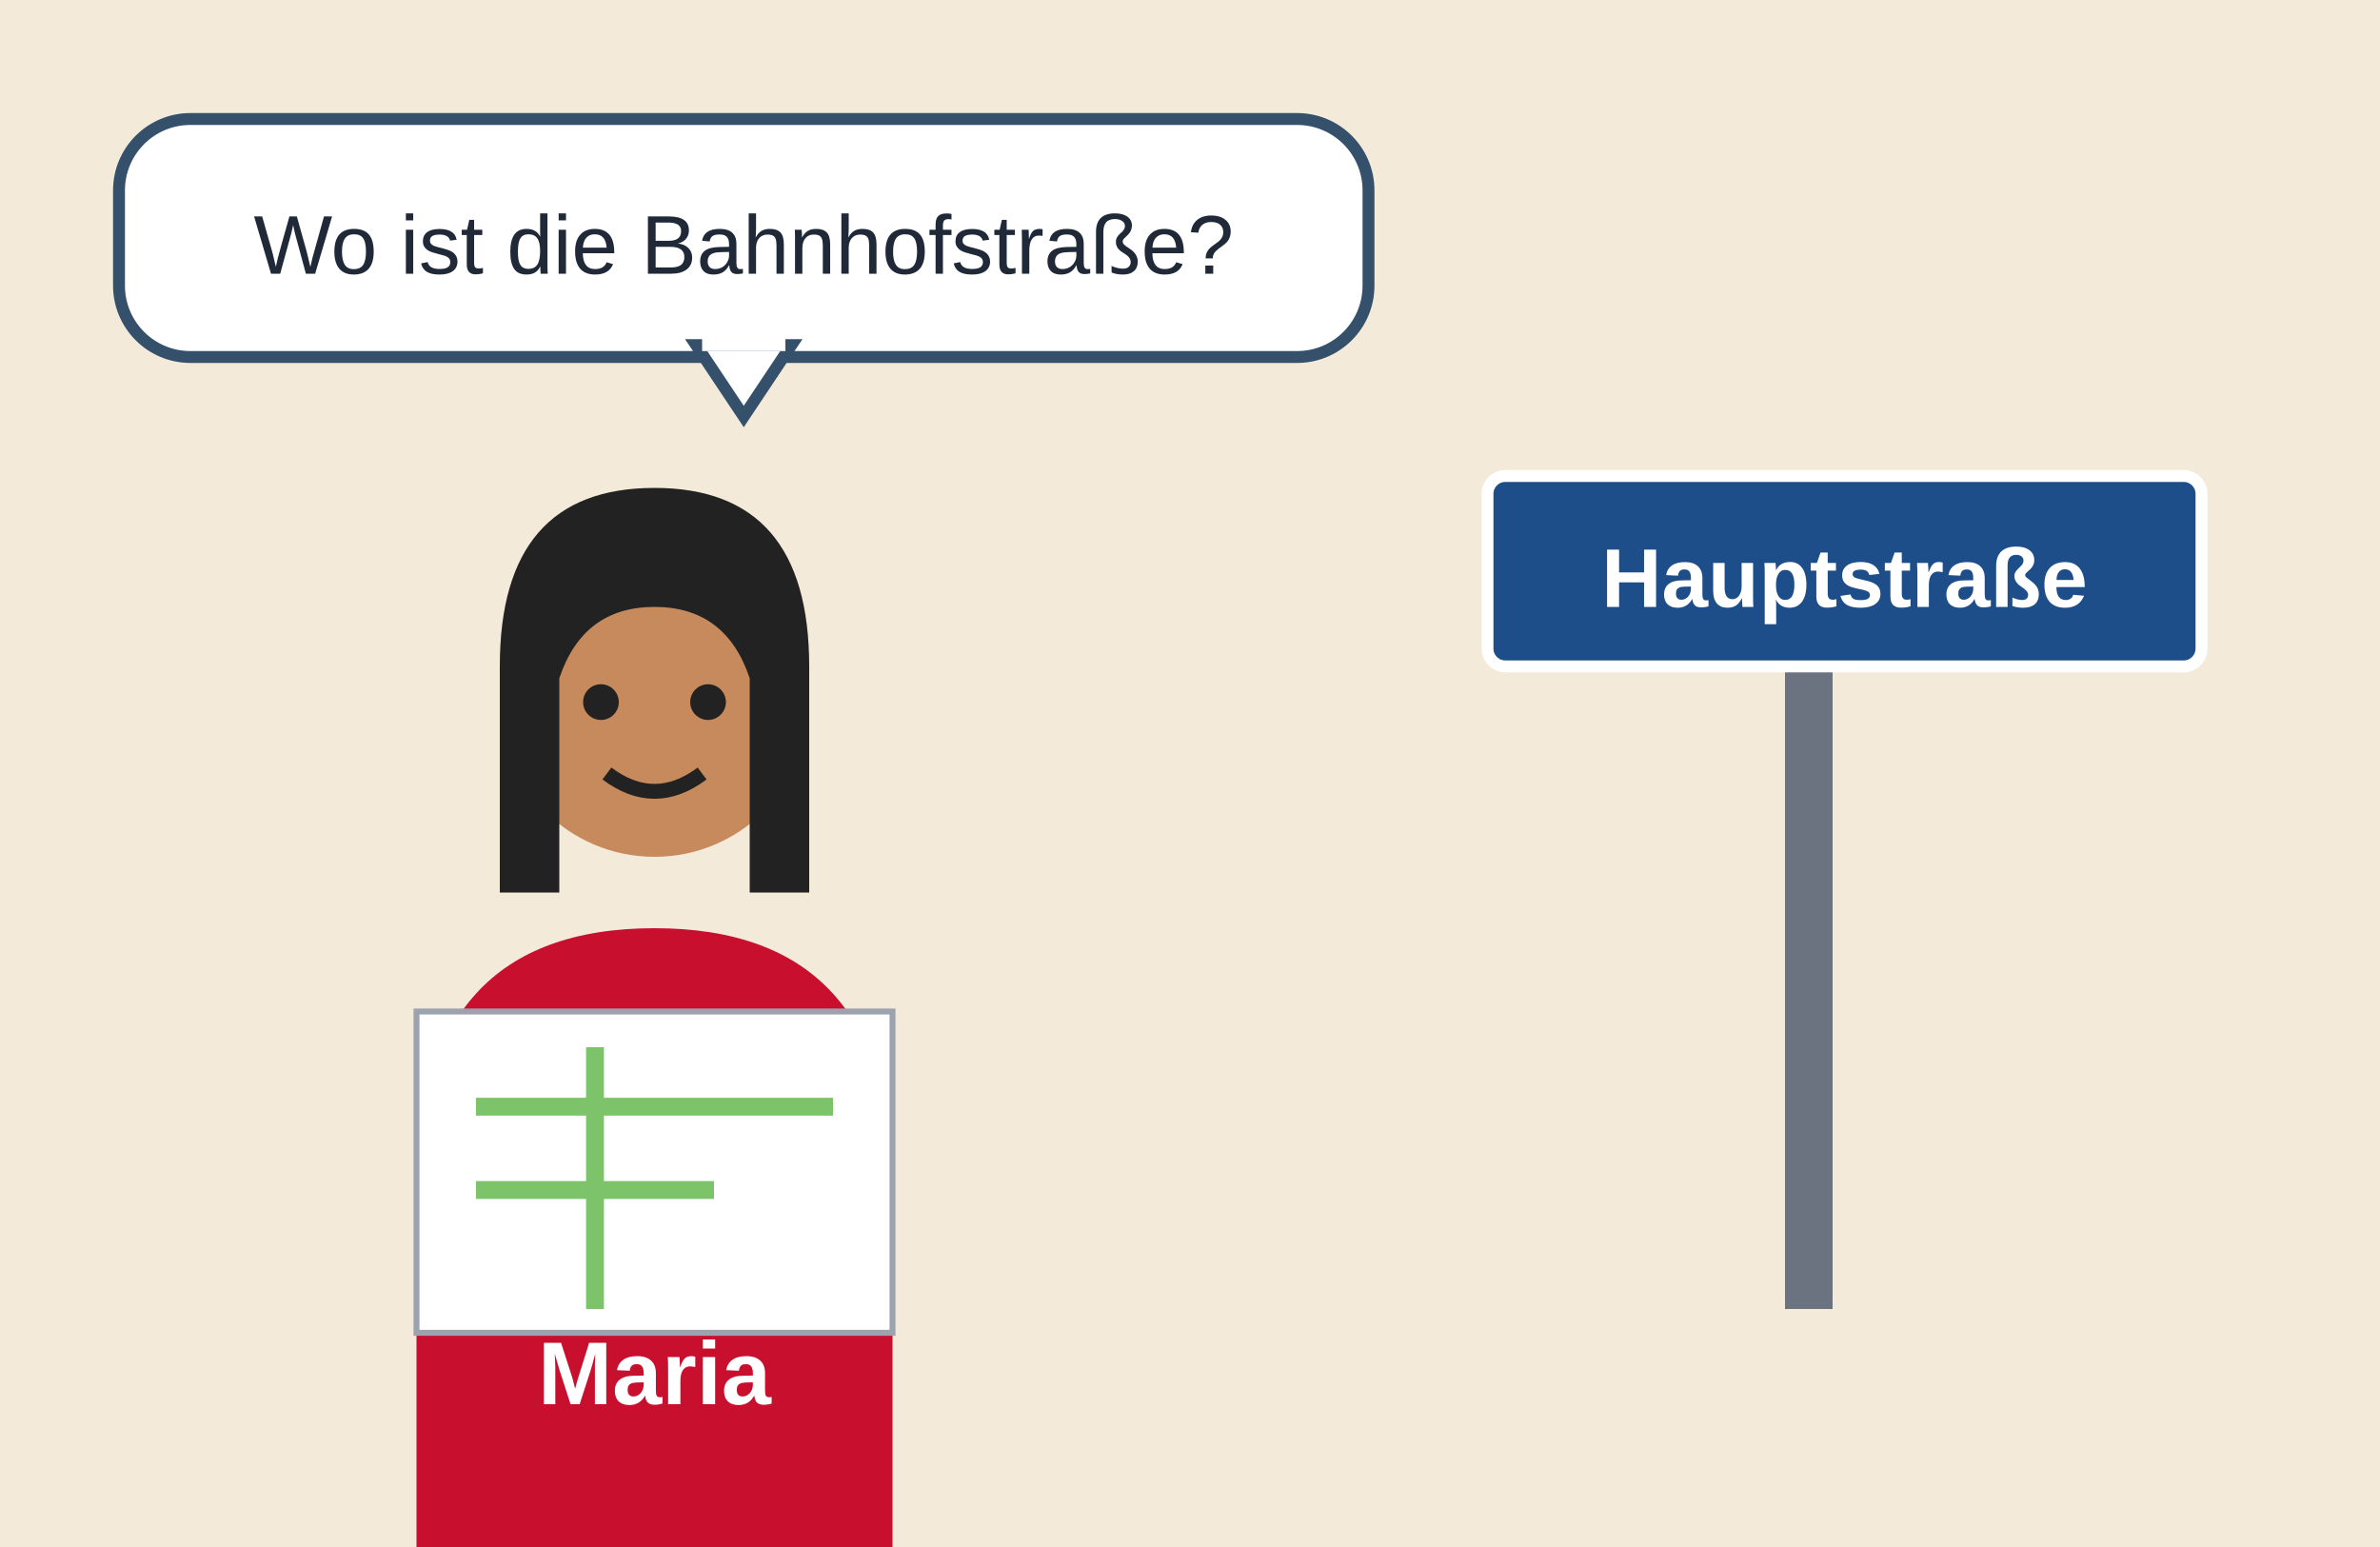
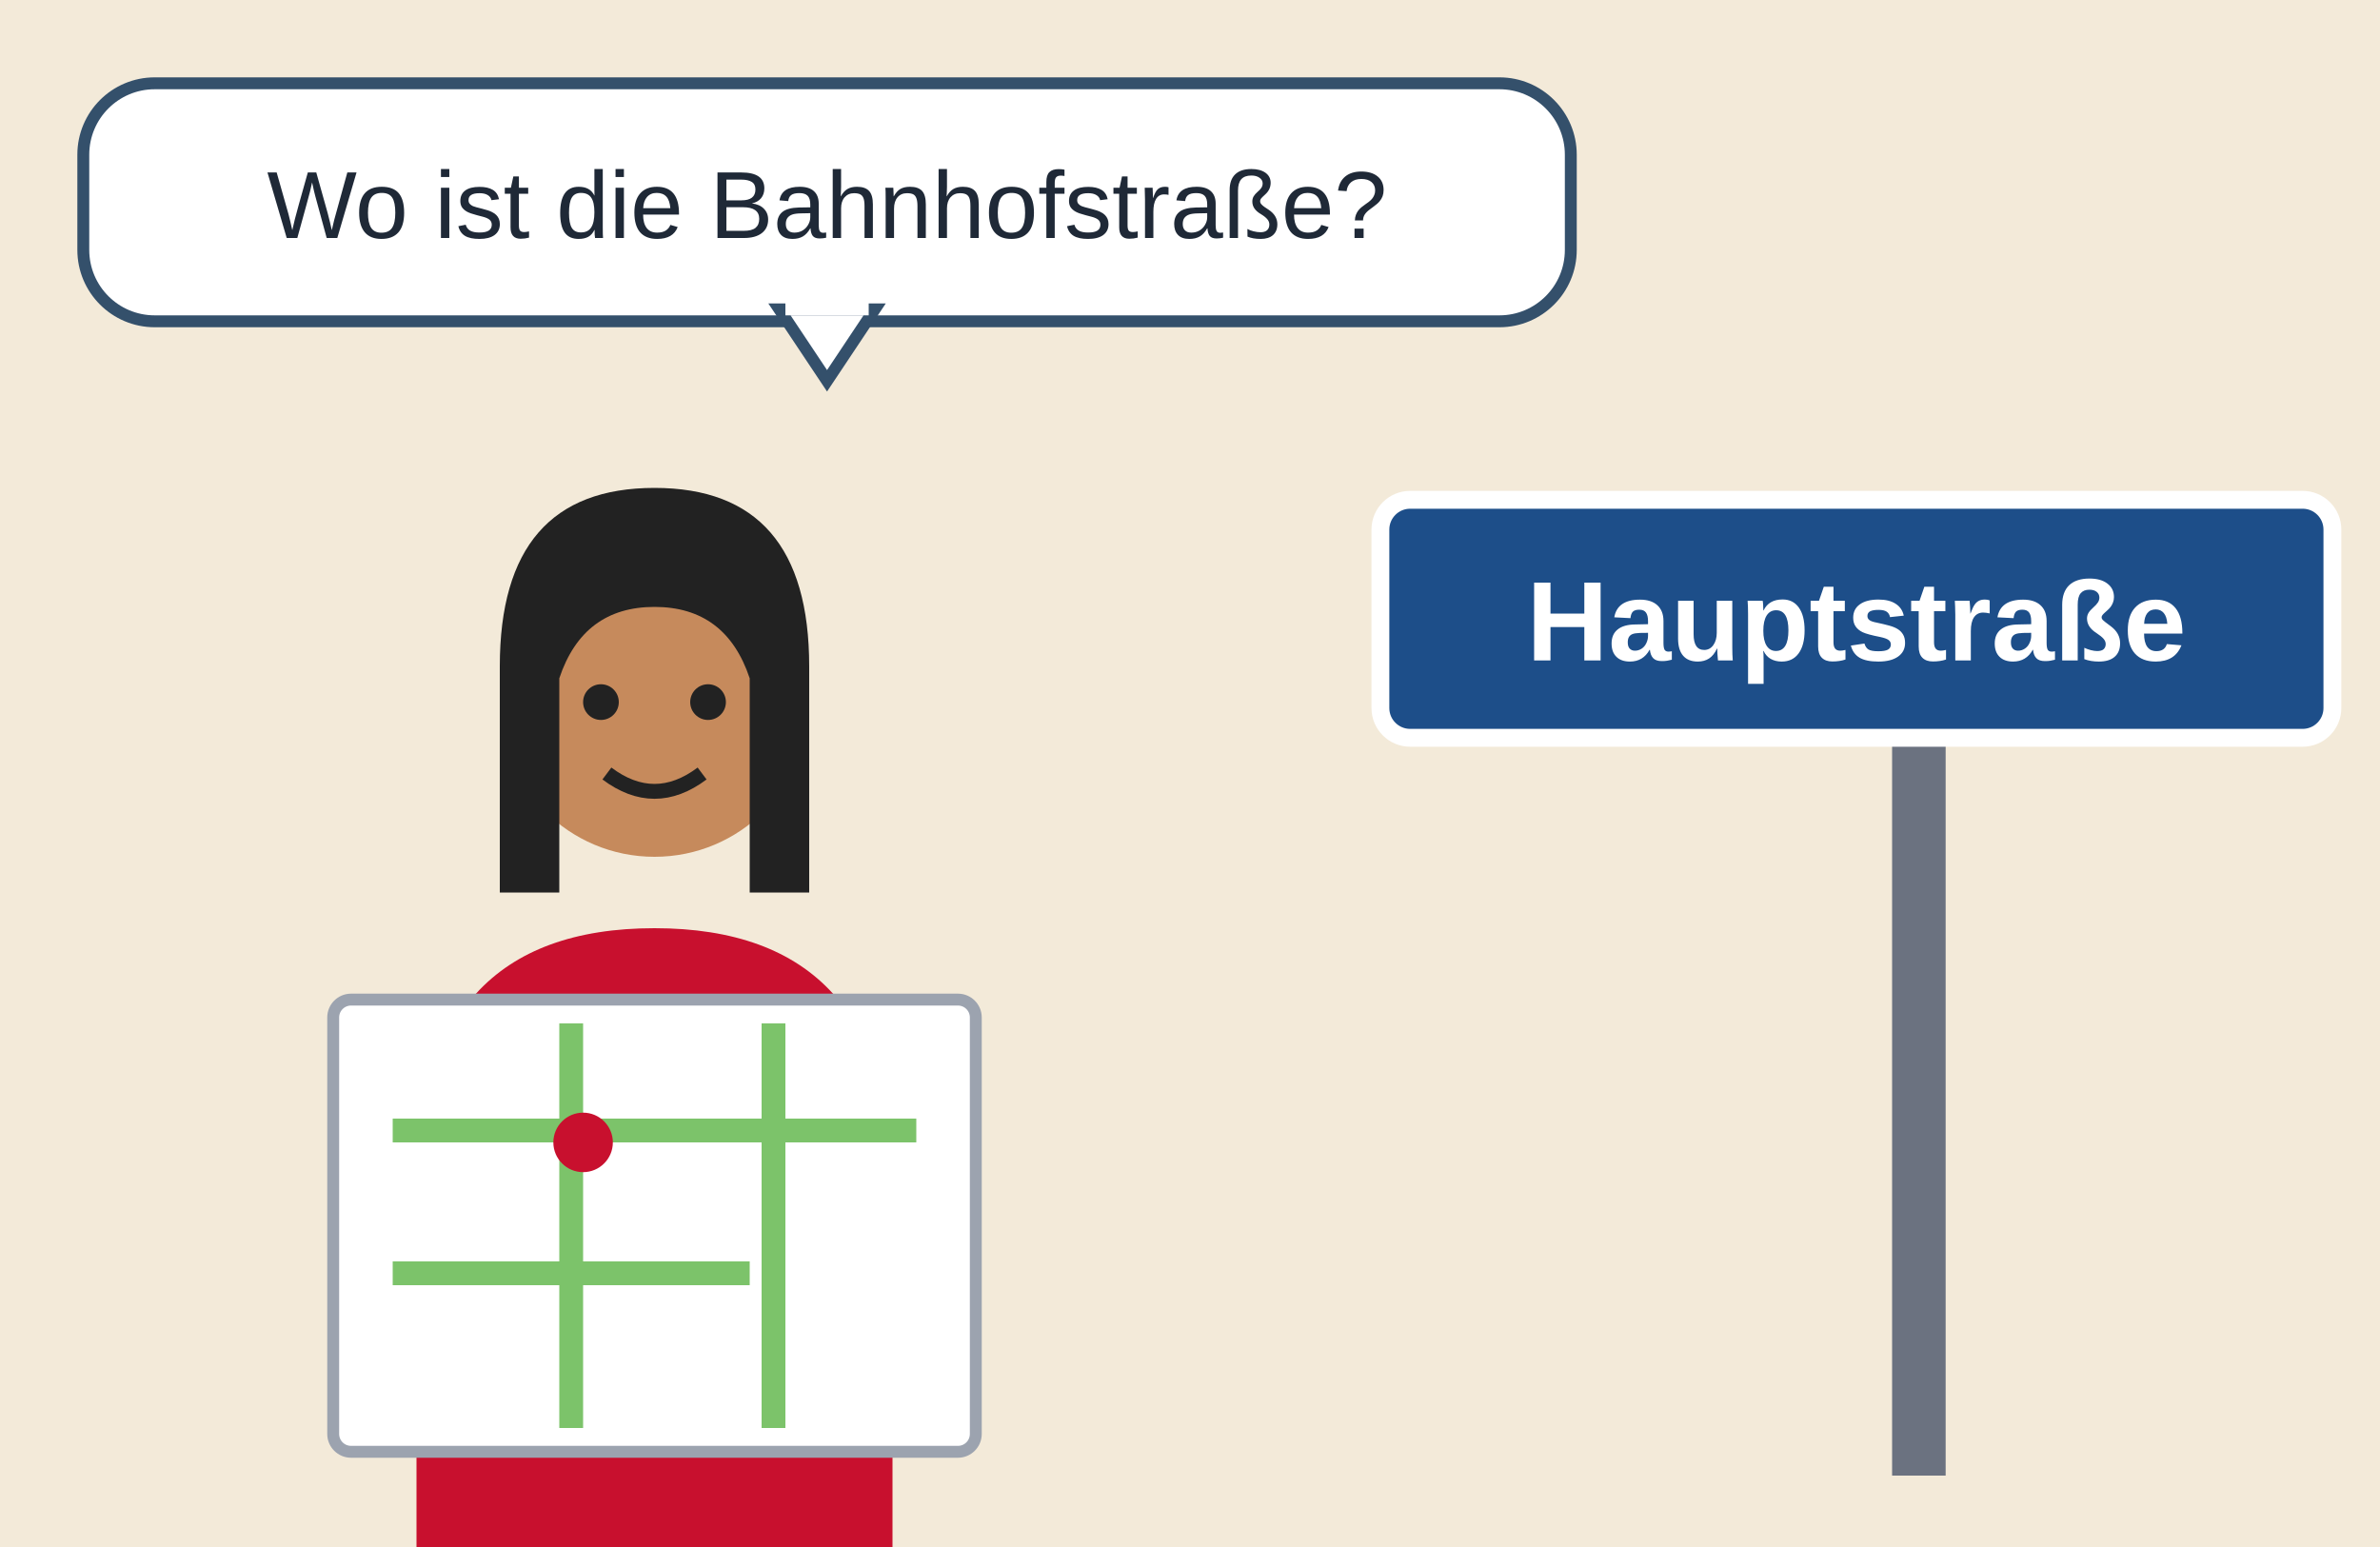
<svg xmlns="http://www.w3.org/2000/svg" viewBox="0 0 400 260" role="img" font-family="Arial, sans-serif">
  <rect width="400" height="260" fill="#f3ead9" />
  <path d="M70 260v-60q0-44 40-44t40 44v60z" fill="#c8102e" />
  <circle cx="110" cy="118" r="26" fill="#c68a5c" />
  <path d="M84 150v-38q0-30 26-30t26 30v38h-10v-36q-4-12-16-12t-16 12v36z" fill="#222" />
  <circle cx="101" cy="118" r="3" fill="#222" />
  <circle cx="119" cy="118" r="3" fill="#222" />
  <path d="M102 130q8 6 16 0" stroke="#222" stroke-width="2.5" fill="none" />
-   <text x="110" y="236" font-size="15" fill="#fff" text-anchor="middle" font-weight="bold">Maria</text>
-   <rect x="70" y="170" width="80" height="54" fill="#fff" stroke="#9ca3af" />
-   <path d="M80 186h60M80 200h40M100 176v44" stroke="#7cc36a" stroke-width="3" />
-   <rect x="20" y="20" width="210" height="40" rx="12" fill="#fff" stroke="#34506b" stroke-width="2" />
-   <path d="M117.0 58l8 12 8-12z" fill="#fff" stroke="#34506b" stroke-width="2" />
-   <rect x="118.0" y="54" width="14" height="5" fill="#fff" />
-   <text x="125.0" y="46" font-size="14" fill="#1f2937" text-anchor="middle">Wo ist die Bahnhofstraße?</text>
-   <rect x="300" y="110" width="8" height="110" fill="#6b7280" />
-   <rect x="250" y="80" width="120" height="32" rx="3" fill="#1d4e89" stroke="#fff" stroke-width="2" />
-   <text x="310" y="102" font-size="14" fill="#fff" text-anchor="middle" font-weight="bold">Hauptstraße</text>
+   <text x="110" y="236" font-size="16" fill="#fff" text-anchor="middle" font-weight="bold">Maria</text>
+   <rect x="56" y="168" width="108" height="76" rx="3" fill="#fff" stroke="#9ca3af" stroke-width="2" />
+   <path d="M66 190h88M66 214h60M96 172v68M130 172v68" stroke="#7cc36a" stroke-width="4" />
+   <circle cx="98" cy="192" r="5" fill="#c8102e" />
+   <rect x="14" y="14" width="250" height="40" rx="12" fill="#fff" stroke="#34506b" stroke-width="2" />
+   <path d="M131.0 52l8 12 8-12z" fill="#fff" stroke="#34506b" stroke-width="2" />
+   <rect x="132.0" y="48" width="14" height="5" fill="#fff" />
+   <text x="139.0" y="40" font-size="16" fill="#1f2937" text-anchor="middle">Wo ist die Bahnhofstraße?</text>
+   <rect x="318" y="124" width="9" height="124" fill="#6b7280" />
+   <rect x="232" y="84" width="160" height="40" rx="5" fill="#1d4e89" stroke="#fff" stroke-width="3" />
+   <text x="312" y="111" font-size="19" fill="#fff" text-anchor="middle" font-weight="bold">Hauptstraße</text>
</svg>
